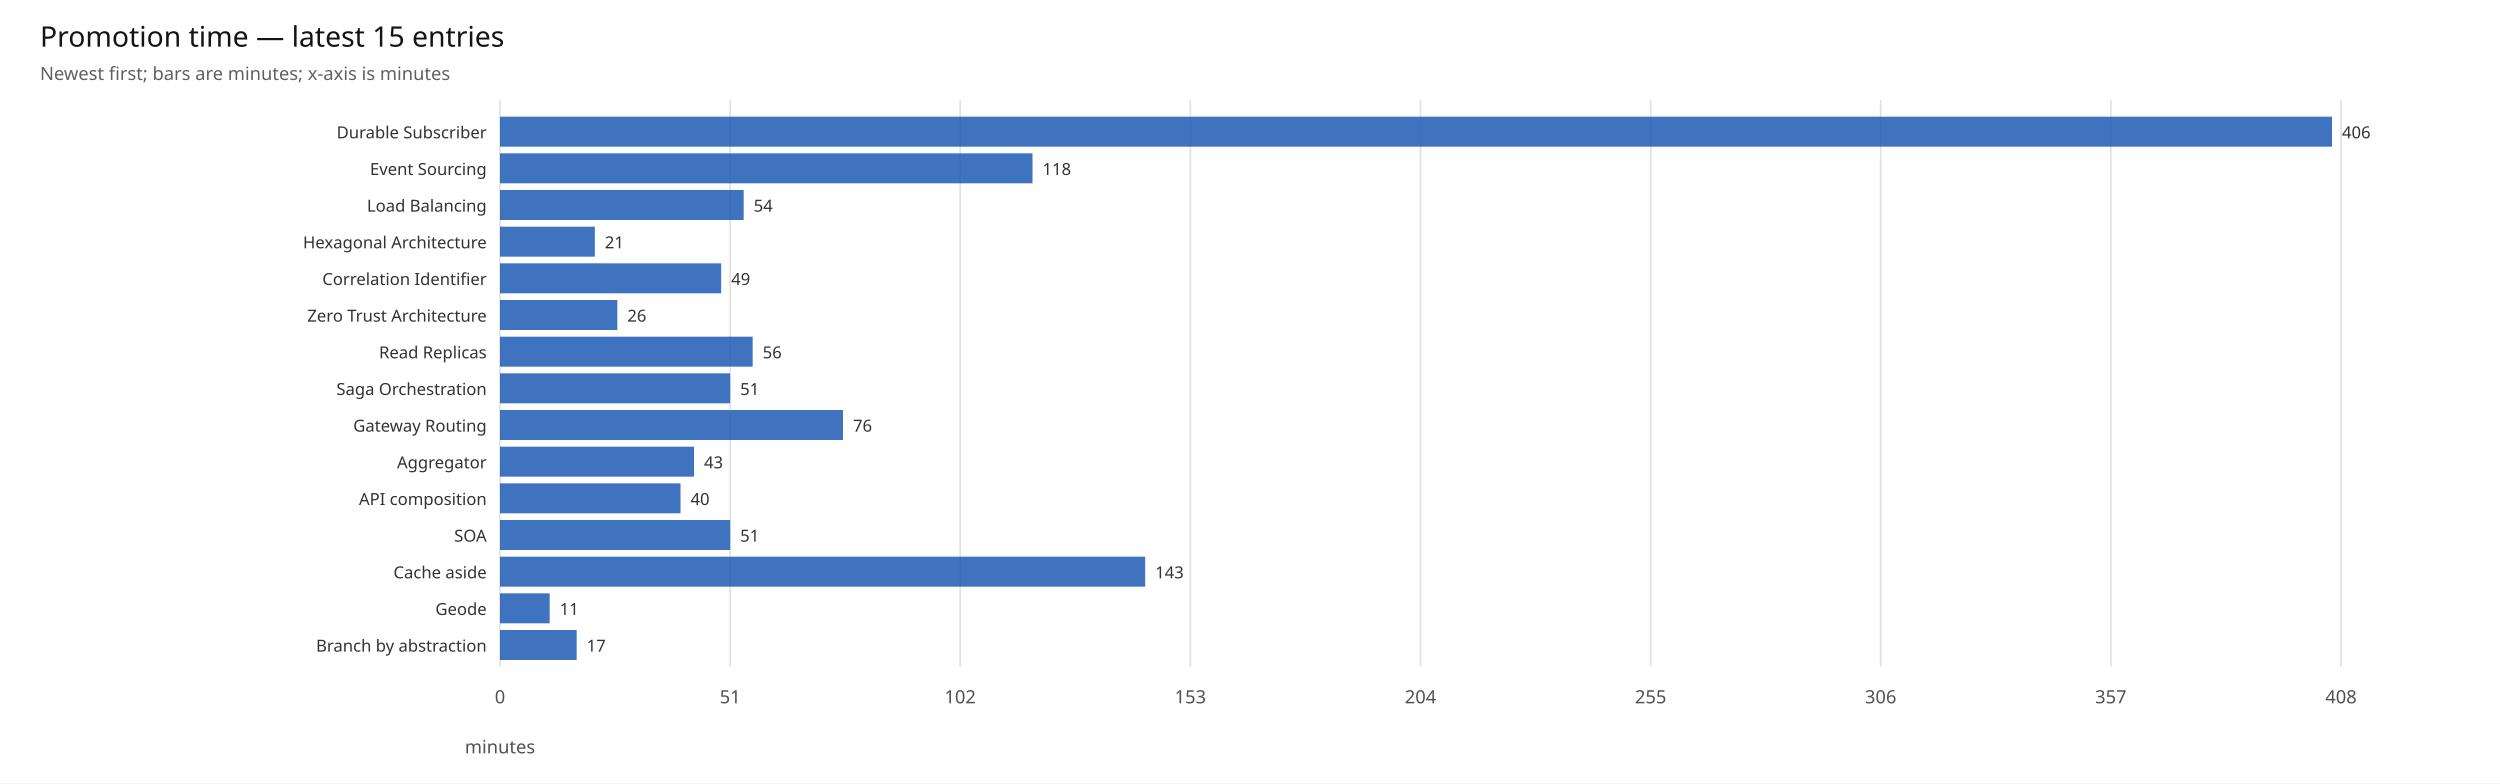
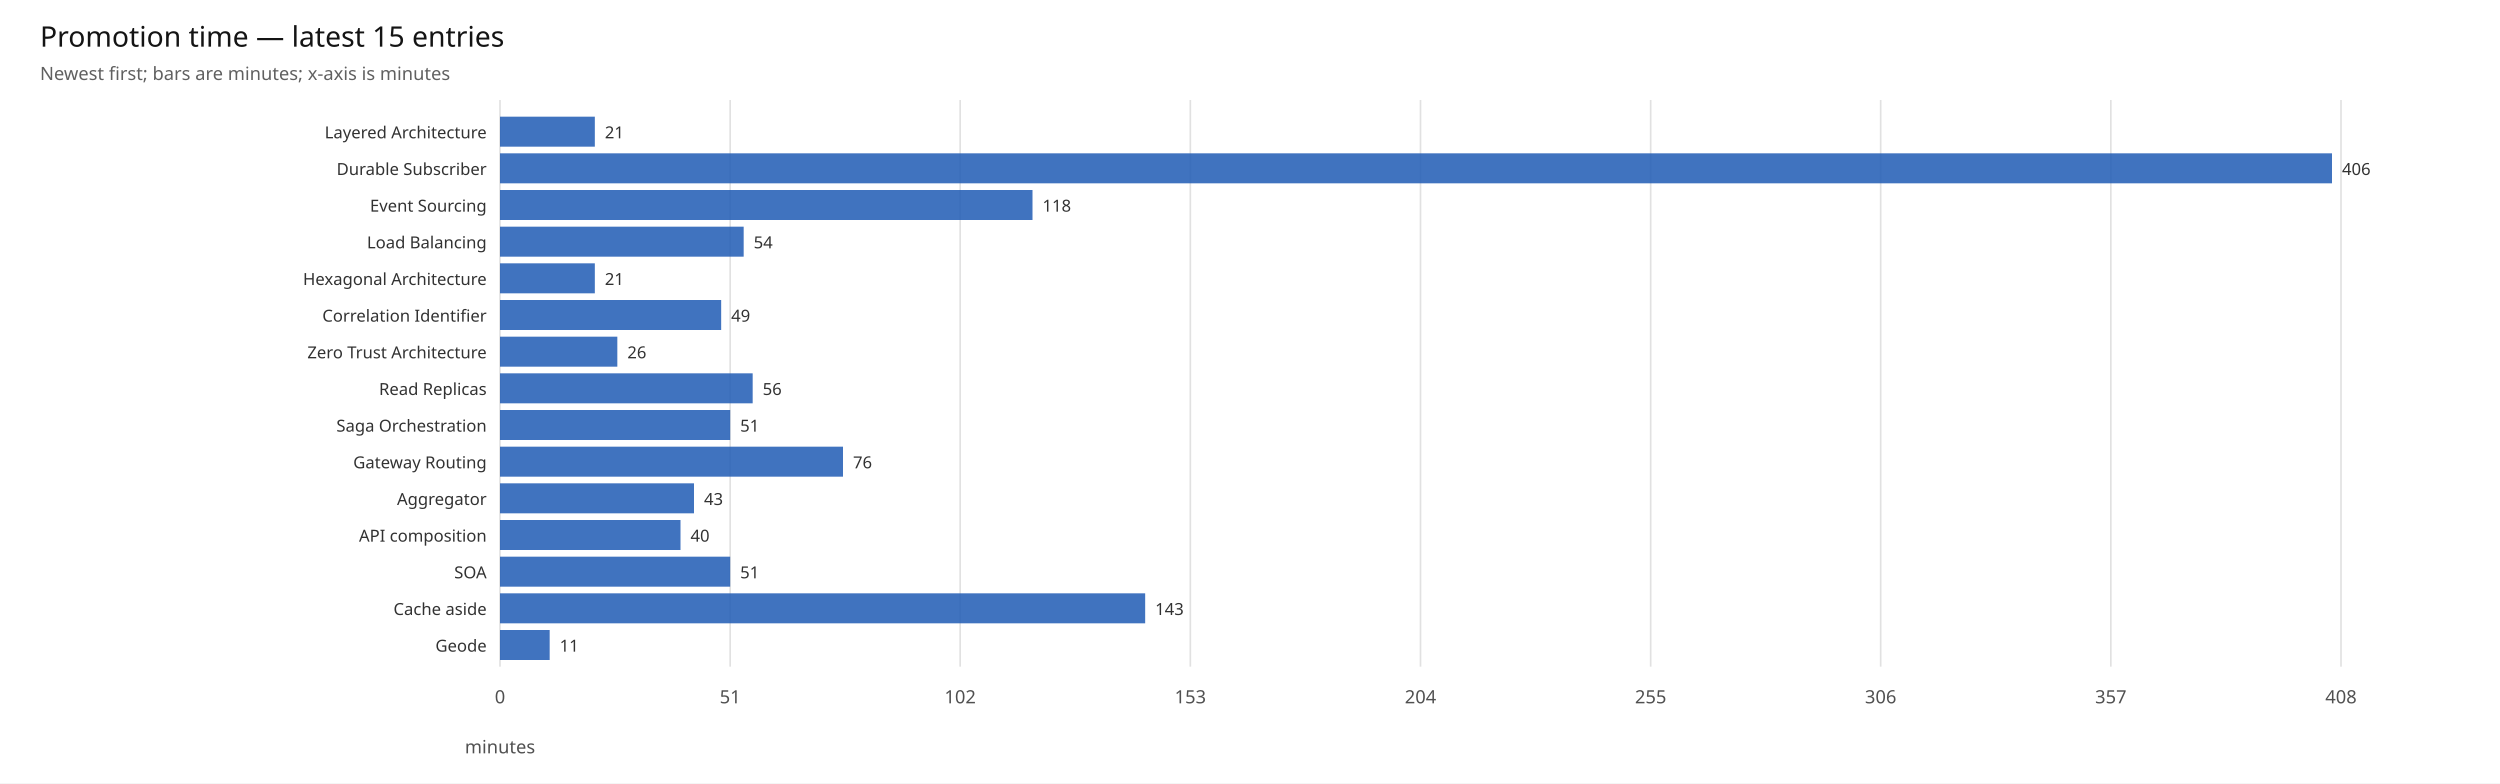
<svg xmlns="http://www.w3.org/2000/svg" width="1500" height="470" viewBox="0 0 1500 470">
  <rect width="100%" height="100%" fill="white" />
  <text x="24" y="28" font-family="Verdana" font-size="17" fill="#141414">Promotion time — latest 15 entries</text>
  <text x="24" y="48" font-family="Verdana" font-size="11" fill="#606060">Newest first; bars are minutes; x-axis is minutes</text>
  <line x1="300.0" y1="60" x2="300.0" y2="400" stroke="#e1e1e1" />
  <text x="300.0" y="422" text-anchor="middle" font-family="Verdana" font-size="11" fill="#505050">0</text>
  <line x1="438.1" y1="60" x2="438.1" y2="400" stroke="#e1e1e1" />
  <text x="438.1" y="422" text-anchor="middle" font-family="Verdana" font-size="11" fill="#505050">51</text>
  <line x1="576.1" y1="60" x2="576.1" y2="400" stroke="#e1e1e1" />
  <text x="576.1" y="422" text-anchor="middle" font-family="Verdana" font-size="11" fill="#505050">102</text>
  <line x1="714.2" y1="60" x2="714.2" y2="400" stroke="#e1e1e1" />
  <text x="714.2" y="422" text-anchor="middle" font-family="Verdana" font-size="11" fill="#505050">153</text>
  <line x1="852.3" y1="60" x2="852.3" y2="400" stroke="#e1e1e1" />
  <text x="852.3" y="422" text-anchor="middle" font-family="Verdana" font-size="11" fill="#505050">204</text>
  <line x1="990.4" y1="60" x2="990.4" y2="400" stroke="#e1e1e1" />
  <text x="990.4" y="422" text-anchor="middle" font-family="Verdana" font-size="11" fill="#505050">255</text>
  <line x1="1128.4" y1="60" x2="1128.4" y2="400" stroke="#e1e1e1" />
  <text x="1128.4" y="422" text-anchor="middle" font-family="Verdana" font-size="11" fill="#505050">306</text>
  <line x1="1266.5" y1="60" x2="1266.5" y2="400" stroke="#e1e1e1" />
  <text x="1266.5" y="422" text-anchor="middle" font-family="Verdana" font-size="11" fill="#505050">357</text>
  <line x1="1404.6" y1="60" x2="1404.6" y2="400" stroke="#e1e1e1" />
  <text x="1404.6" y="422" text-anchor="middle" font-family="Verdana" font-size="11" fill="#505050">408</text>
-   <rect x="300" y="70" width="1099.2" height="18" fill="#1e5ab4" opacity="0.85" />
-   <text x="292" y="83" text-anchor="end" font-family="Verdana" font-size="10" fill="#323232">Durable Subscriber</text>
-   <text x="1405.2" y="83" font-family="Verdana" font-size="10" fill="#323232">406</text>
-   <rect x="300" y="92" width="319.5" height="18" fill="#1e5ab4" opacity="0.85" />
-   <text x="292" y="105" text-anchor="end" font-family="Verdana" font-size="10" fill="#323232">Event Sourcing</text>
-   <text x="625.5" y="105" font-family="Verdana" font-size="10" fill="#323232">118</text>
-   <rect x="300" y="114" width="146.2" height="18" fill="#1e5ab4" opacity="0.85" />
-   <text x="292" y="127" text-anchor="end" font-family="Verdana" font-size="10" fill="#323232">Load Balancing</text>
-   <text x="452.2" y="127" font-family="Verdana" font-size="10" fill="#323232">54</text>
-   <rect x="300" y="136" width="56.9" height="18" fill="#1e5ab4" opacity="0.85" />
-   <text x="292" y="149" text-anchor="end" font-family="Verdana" font-size="10" fill="#323232">Hexagonal Architecture</text>
-   <text x="362.9" y="149" font-family="Verdana" font-size="10" fill="#323232">21</text>
-   <rect x="300" y="158" width="132.7" height="18" fill="#1e5ab4" opacity="0.85" />
-   <text x="292" y="171" text-anchor="end" font-family="Verdana" font-size="10" fill="#323232">Correlation Identifier</text>
-   <text x="438.7" y="171" font-family="Verdana" font-size="10" fill="#323232">49</text>
-   <rect x="300" y="180" width="70.4" height="18" fill="#1e5ab4" opacity="0.85" />
-   <text x="292" y="193" text-anchor="end" font-family="Verdana" font-size="10" fill="#323232">Zero Trust Architecture</text>
-   <text x="376.4" y="193" font-family="Verdana" font-size="10" fill="#323232">26</text>
-   <rect x="300" y="202" width="151.6" height="18" fill="#1e5ab4" opacity="0.85" />
-   <text x="292" y="215" text-anchor="end" font-family="Verdana" font-size="10" fill="#323232">Read Replicas</text>
-   <text x="457.6" y="215" font-family="Verdana" font-size="10" fill="#323232">56</text>
-   <rect x="300" y="224" width="138.1" height="18" fill="#1e5ab4" opacity="0.85" />
-   <text x="292" y="237" text-anchor="end" font-family="Verdana" font-size="10" fill="#323232">Saga Orchestration</text>
-   <text x="444.1" y="237" font-family="Verdana" font-size="10" fill="#323232">51</text>
-   <rect x="300" y="246" width="205.8" height="18" fill="#1e5ab4" opacity="0.85" />
-   <text x="292" y="259" text-anchor="end" font-family="Verdana" font-size="10" fill="#323232">Gateway Routing</text>
-   <text x="511.8" y="259" font-family="Verdana" font-size="10" fill="#323232">76</text>
-   <rect x="300" y="268" width="116.4" height="18" fill="#1e5ab4" opacity="0.85" />
-   <text x="292" y="281" text-anchor="end" font-family="Verdana" font-size="10" fill="#323232">Aggregator</text>
-   <text x="422.4" y="281" font-family="Verdana" font-size="10" fill="#323232">43</text>
-   <rect x="300" y="290" width="108.3" height="18" fill="#1e5ab4" opacity="0.85" />
-   <text x="292" y="303" text-anchor="end" font-family="Verdana" font-size="10" fill="#323232">API composition</text>
-   <text x="414.3" y="303" font-family="Verdana" font-size="10" fill="#323232">40</text>
-   <rect x="300" y="312" width="138.1" height="18" fill="#1e5ab4" opacity="0.85" />
-   <text x="292" y="325" text-anchor="end" font-family="Verdana" font-size="10" fill="#323232">SOA</text>
-   <text x="444.1" y="325" font-family="Verdana" font-size="10" fill="#323232">51</text>
-   <rect x="300" y="334" width="387.1" height="18" fill="#1e5ab4" opacity="0.85" />
-   <text x="292" y="347" text-anchor="end" font-family="Verdana" font-size="10" fill="#323232">Cache aside</text>
-   <text x="693.1" y="347" font-family="Verdana" font-size="10" fill="#323232">143</text>
-   <rect x="300" y="356" width="29.8" height="18" fill="#1e5ab4" opacity="0.85" />
-   <text x="292" y="369" text-anchor="end" font-family="Verdana" font-size="10" fill="#323232">Geode</text>
-   <text x="335.8" y="369" font-family="Verdana" font-size="10" fill="#323232">11</text>
-   <rect x="300" y="378" width="46.0" height="18" fill="#1e5ab4" opacity="0.85" />
-   <text x="292" y="391" text-anchor="end" font-family="Verdana" font-size="10" fill="#323232">Branch by abstraction</text>
-   <text x="352.0" y="391" font-family="Verdana" font-size="10" fill="#323232">17</text>
+   <rect x="300" y="70" width="56.9" height="18" fill="#1e5ab4" opacity="0.85" />
+   <text x="292" y="83" text-anchor="end" font-family="Verdana" font-size="10" fill="#323232">Layered Architecture</text>
+   <text x="362.9" y="83" font-family="Verdana" font-size="10" fill="#323232">21</text>
+   <rect x="300" y="92" width="1099.2" height="18" fill="#1e5ab4" opacity="0.85" />
+   <text x="292" y="105" text-anchor="end" font-family="Verdana" font-size="10" fill="#323232">Durable Subscriber</text>
+   <text x="1405.2" y="105" font-family="Verdana" font-size="10" fill="#323232">406</text>
+   <rect x="300" y="114" width="319.5" height="18" fill="#1e5ab4" opacity="0.85" />
+   <text x="292" y="127" text-anchor="end" font-family="Verdana" font-size="10" fill="#323232">Event Sourcing</text>
+   <text x="625.5" y="127" font-family="Verdana" font-size="10" fill="#323232">118</text>
+   <rect x="300" y="136" width="146.2" height="18" fill="#1e5ab4" opacity="0.85" />
+   <text x="292" y="149" text-anchor="end" font-family="Verdana" font-size="10" fill="#323232">Load Balancing</text>
+   <text x="452.2" y="149" font-family="Verdana" font-size="10" fill="#323232">54</text>
+   <rect x="300" y="158" width="56.9" height="18" fill="#1e5ab4" opacity="0.85" />
+   <text x="292" y="171" text-anchor="end" font-family="Verdana" font-size="10" fill="#323232">Hexagonal Architecture</text>
+   <text x="362.9" y="171" font-family="Verdana" font-size="10" fill="#323232">21</text>
+   <rect x="300" y="180" width="132.7" height="18" fill="#1e5ab4" opacity="0.85" />
+   <text x="292" y="193" text-anchor="end" font-family="Verdana" font-size="10" fill="#323232">Correlation Identifier</text>
+   <text x="438.7" y="193" font-family="Verdana" font-size="10" fill="#323232">49</text>
+   <rect x="300" y="202" width="70.4" height="18" fill="#1e5ab4" opacity="0.85" />
+   <text x="292" y="215" text-anchor="end" font-family="Verdana" font-size="10" fill="#323232">Zero Trust Architecture</text>
+   <text x="376.4" y="215" font-family="Verdana" font-size="10" fill="#323232">26</text>
+   <rect x="300" y="224" width="151.6" height="18" fill="#1e5ab4" opacity="0.85" />
+   <text x="292" y="237" text-anchor="end" font-family="Verdana" font-size="10" fill="#323232">Read Replicas</text>
+   <text x="457.6" y="237" font-family="Verdana" font-size="10" fill="#323232">56</text>
+   <rect x="300" y="246" width="138.1" height="18" fill="#1e5ab4" opacity="0.85" />
+   <text x="292" y="259" text-anchor="end" font-family="Verdana" font-size="10" fill="#323232">Saga Orchestration</text>
+   <text x="444.1" y="259" font-family="Verdana" font-size="10" fill="#323232">51</text>
+   <rect x="300" y="268" width="205.8" height="18" fill="#1e5ab4" opacity="0.85" />
+   <text x="292" y="281" text-anchor="end" font-family="Verdana" font-size="10" fill="#323232">Gateway Routing</text>
+   <text x="511.8" y="281" font-family="Verdana" font-size="10" fill="#323232">76</text>
+   <rect x="300" y="290" width="116.4" height="18" fill="#1e5ab4" opacity="0.85" />
+   <text x="292" y="303" text-anchor="end" font-family="Verdana" font-size="10" fill="#323232">Aggregator</text>
+   <text x="422.4" y="303" font-family="Verdana" font-size="10" fill="#323232">43</text>
+   <rect x="300" y="312" width="108.3" height="18" fill="#1e5ab4" opacity="0.85" />
+   <text x="292" y="325" text-anchor="end" font-family="Verdana" font-size="10" fill="#323232">API composition</text>
+   <text x="414.3" y="325" font-family="Verdana" font-size="10" fill="#323232">40</text>
+   <rect x="300" y="334" width="138.1" height="18" fill="#1e5ab4" opacity="0.85" />
+   <text x="292" y="347" text-anchor="end" font-family="Verdana" font-size="10" fill="#323232">SOA</text>
+   <text x="444.1" y="347" font-family="Verdana" font-size="10" fill="#323232">51</text>
+   <rect x="300" y="356" width="387.1" height="18" fill="#1e5ab4" opacity="0.85" />
+   <text x="292" y="369" text-anchor="end" font-family="Verdana" font-size="10" fill="#323232">Cache aside</text>
+   <text x="693.1" y="369" font-family="Verdana" font-size="10" fill="#323232">143</text>
+   <rect x="300" y="378" width="29.8" height="18" fill="#1e5ab4" opacity="0.85" />
+   <text x="292" y="391" text-anchor="end" font-family="Verdana" font-size="10" fill="#323232">Geode</text>
+   <text x="335.8" y="391" font-family="Verdana" font-size="10" fill="#323232">11</text>
  <text x="300" y="452" text-anchor="middle" font-family="Verdana" font-size="11" fill="#505050">minutes</text>
</svg>
